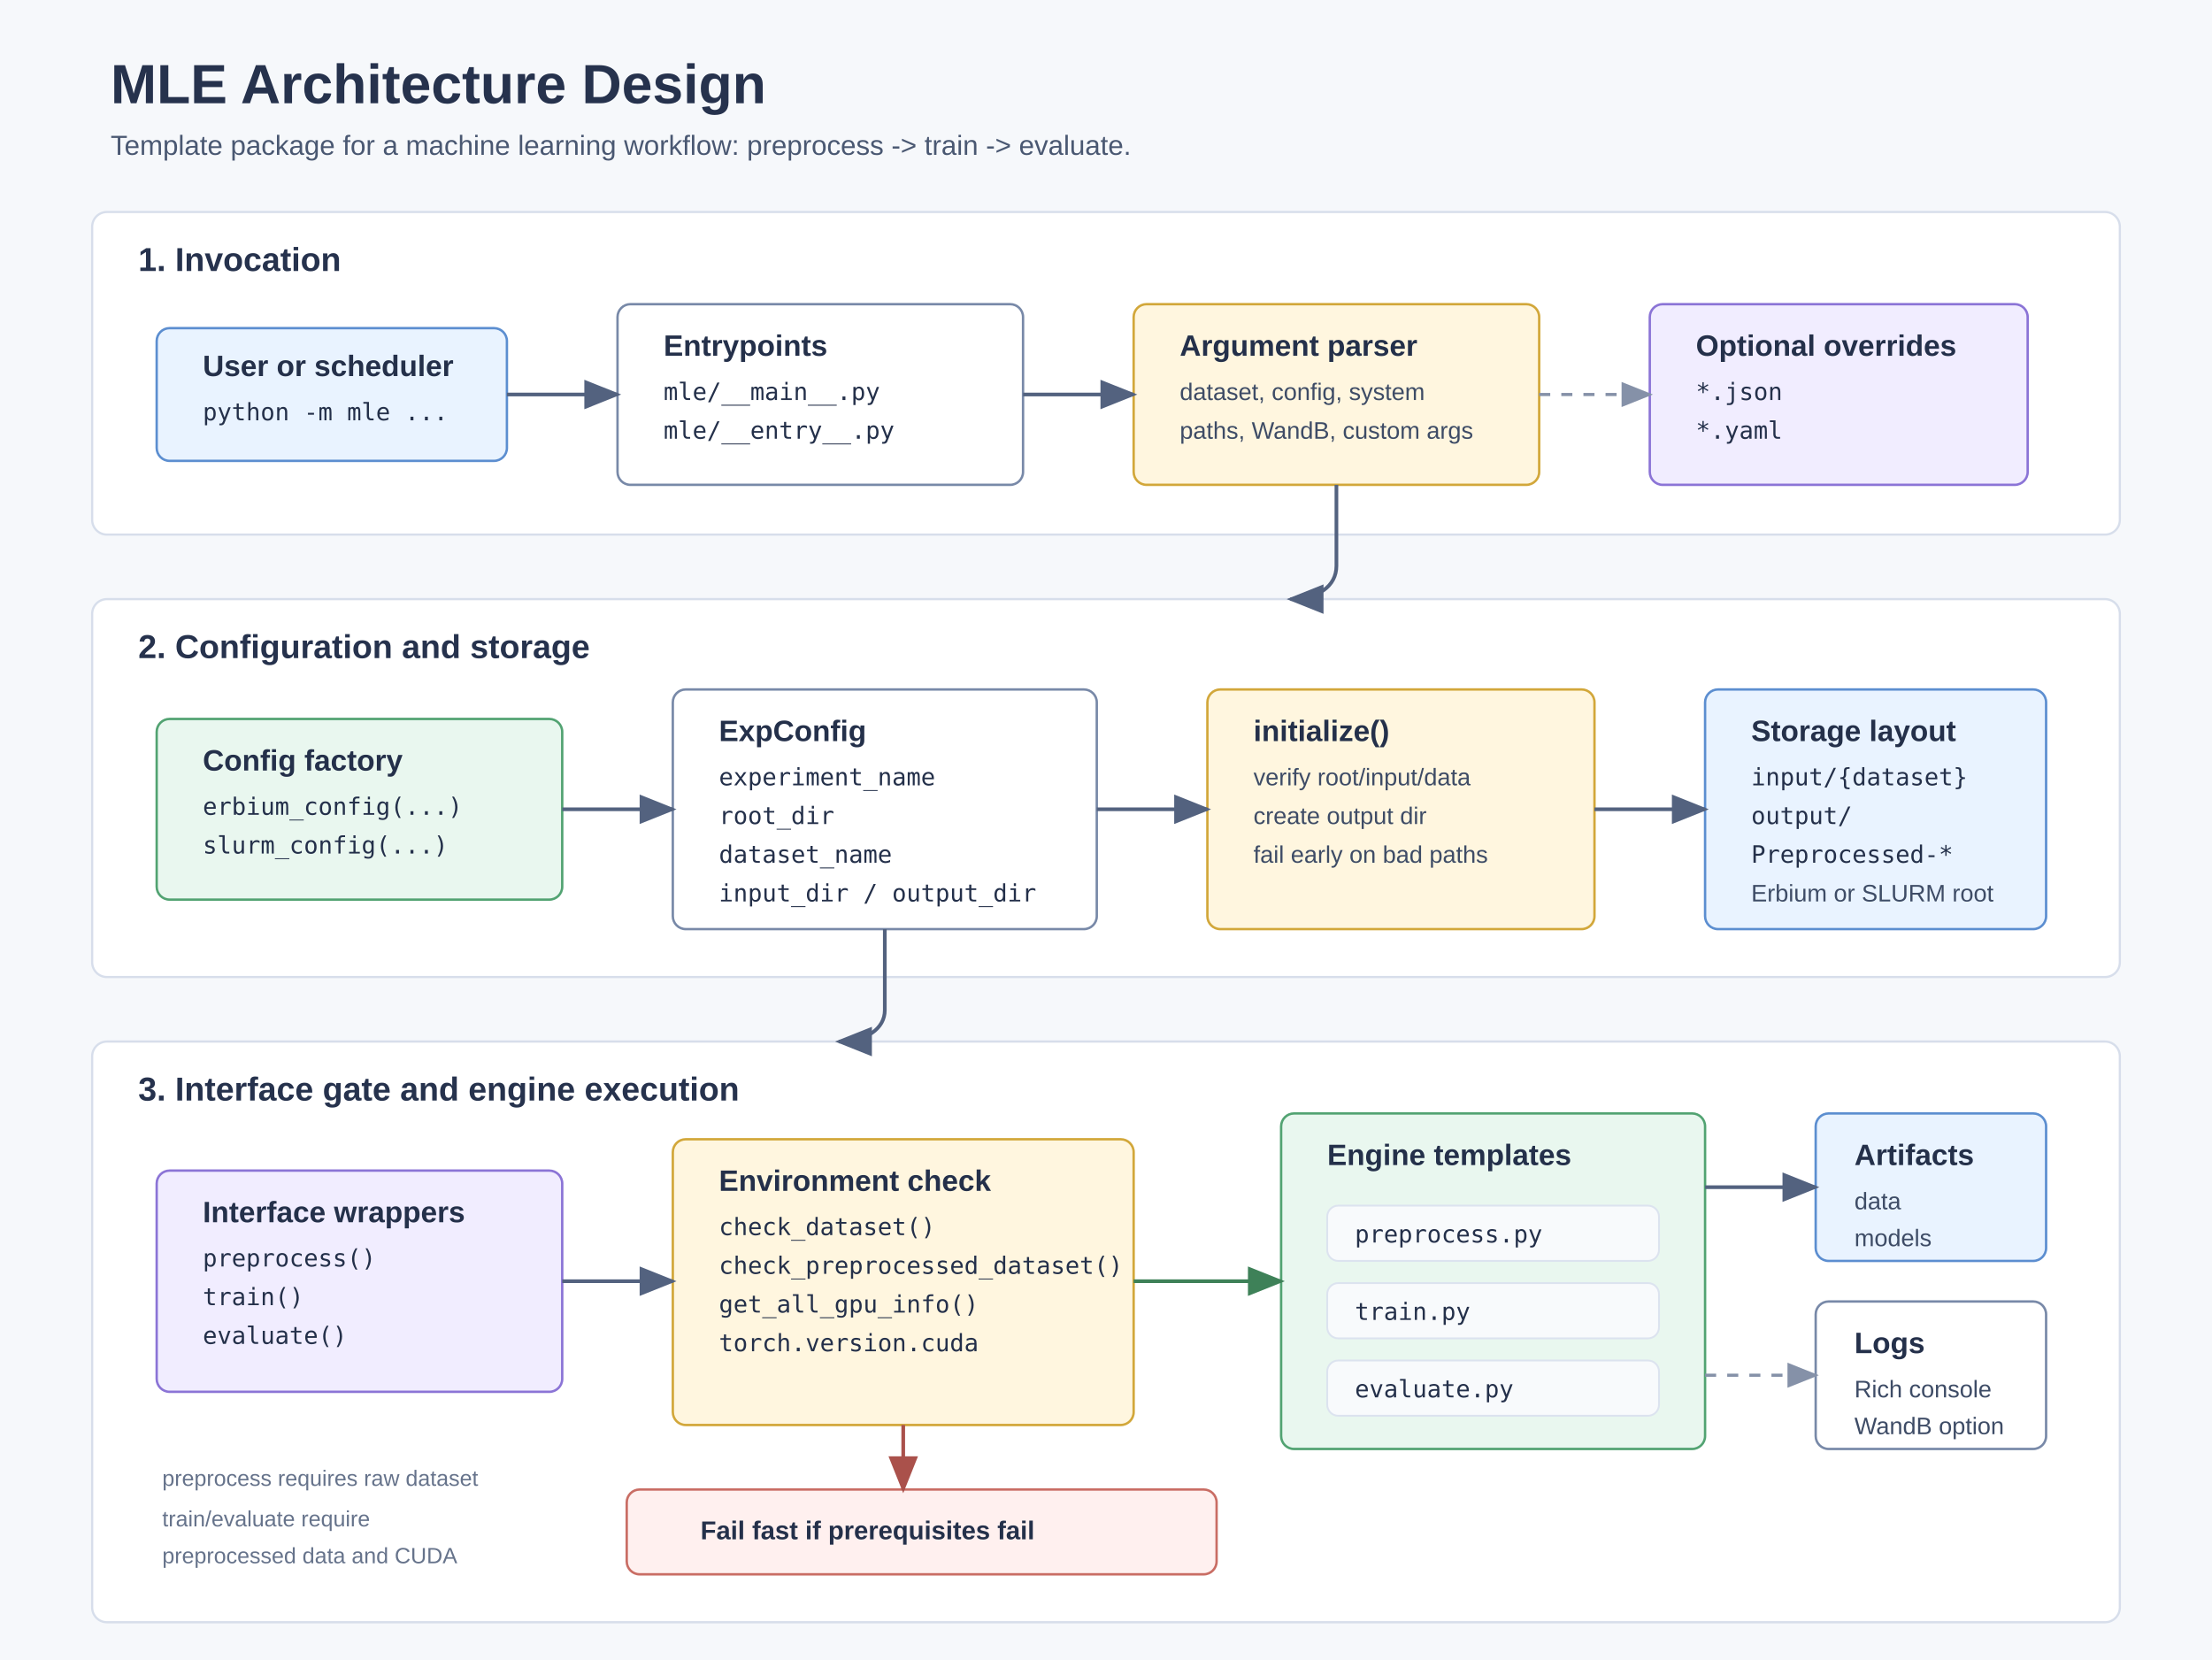
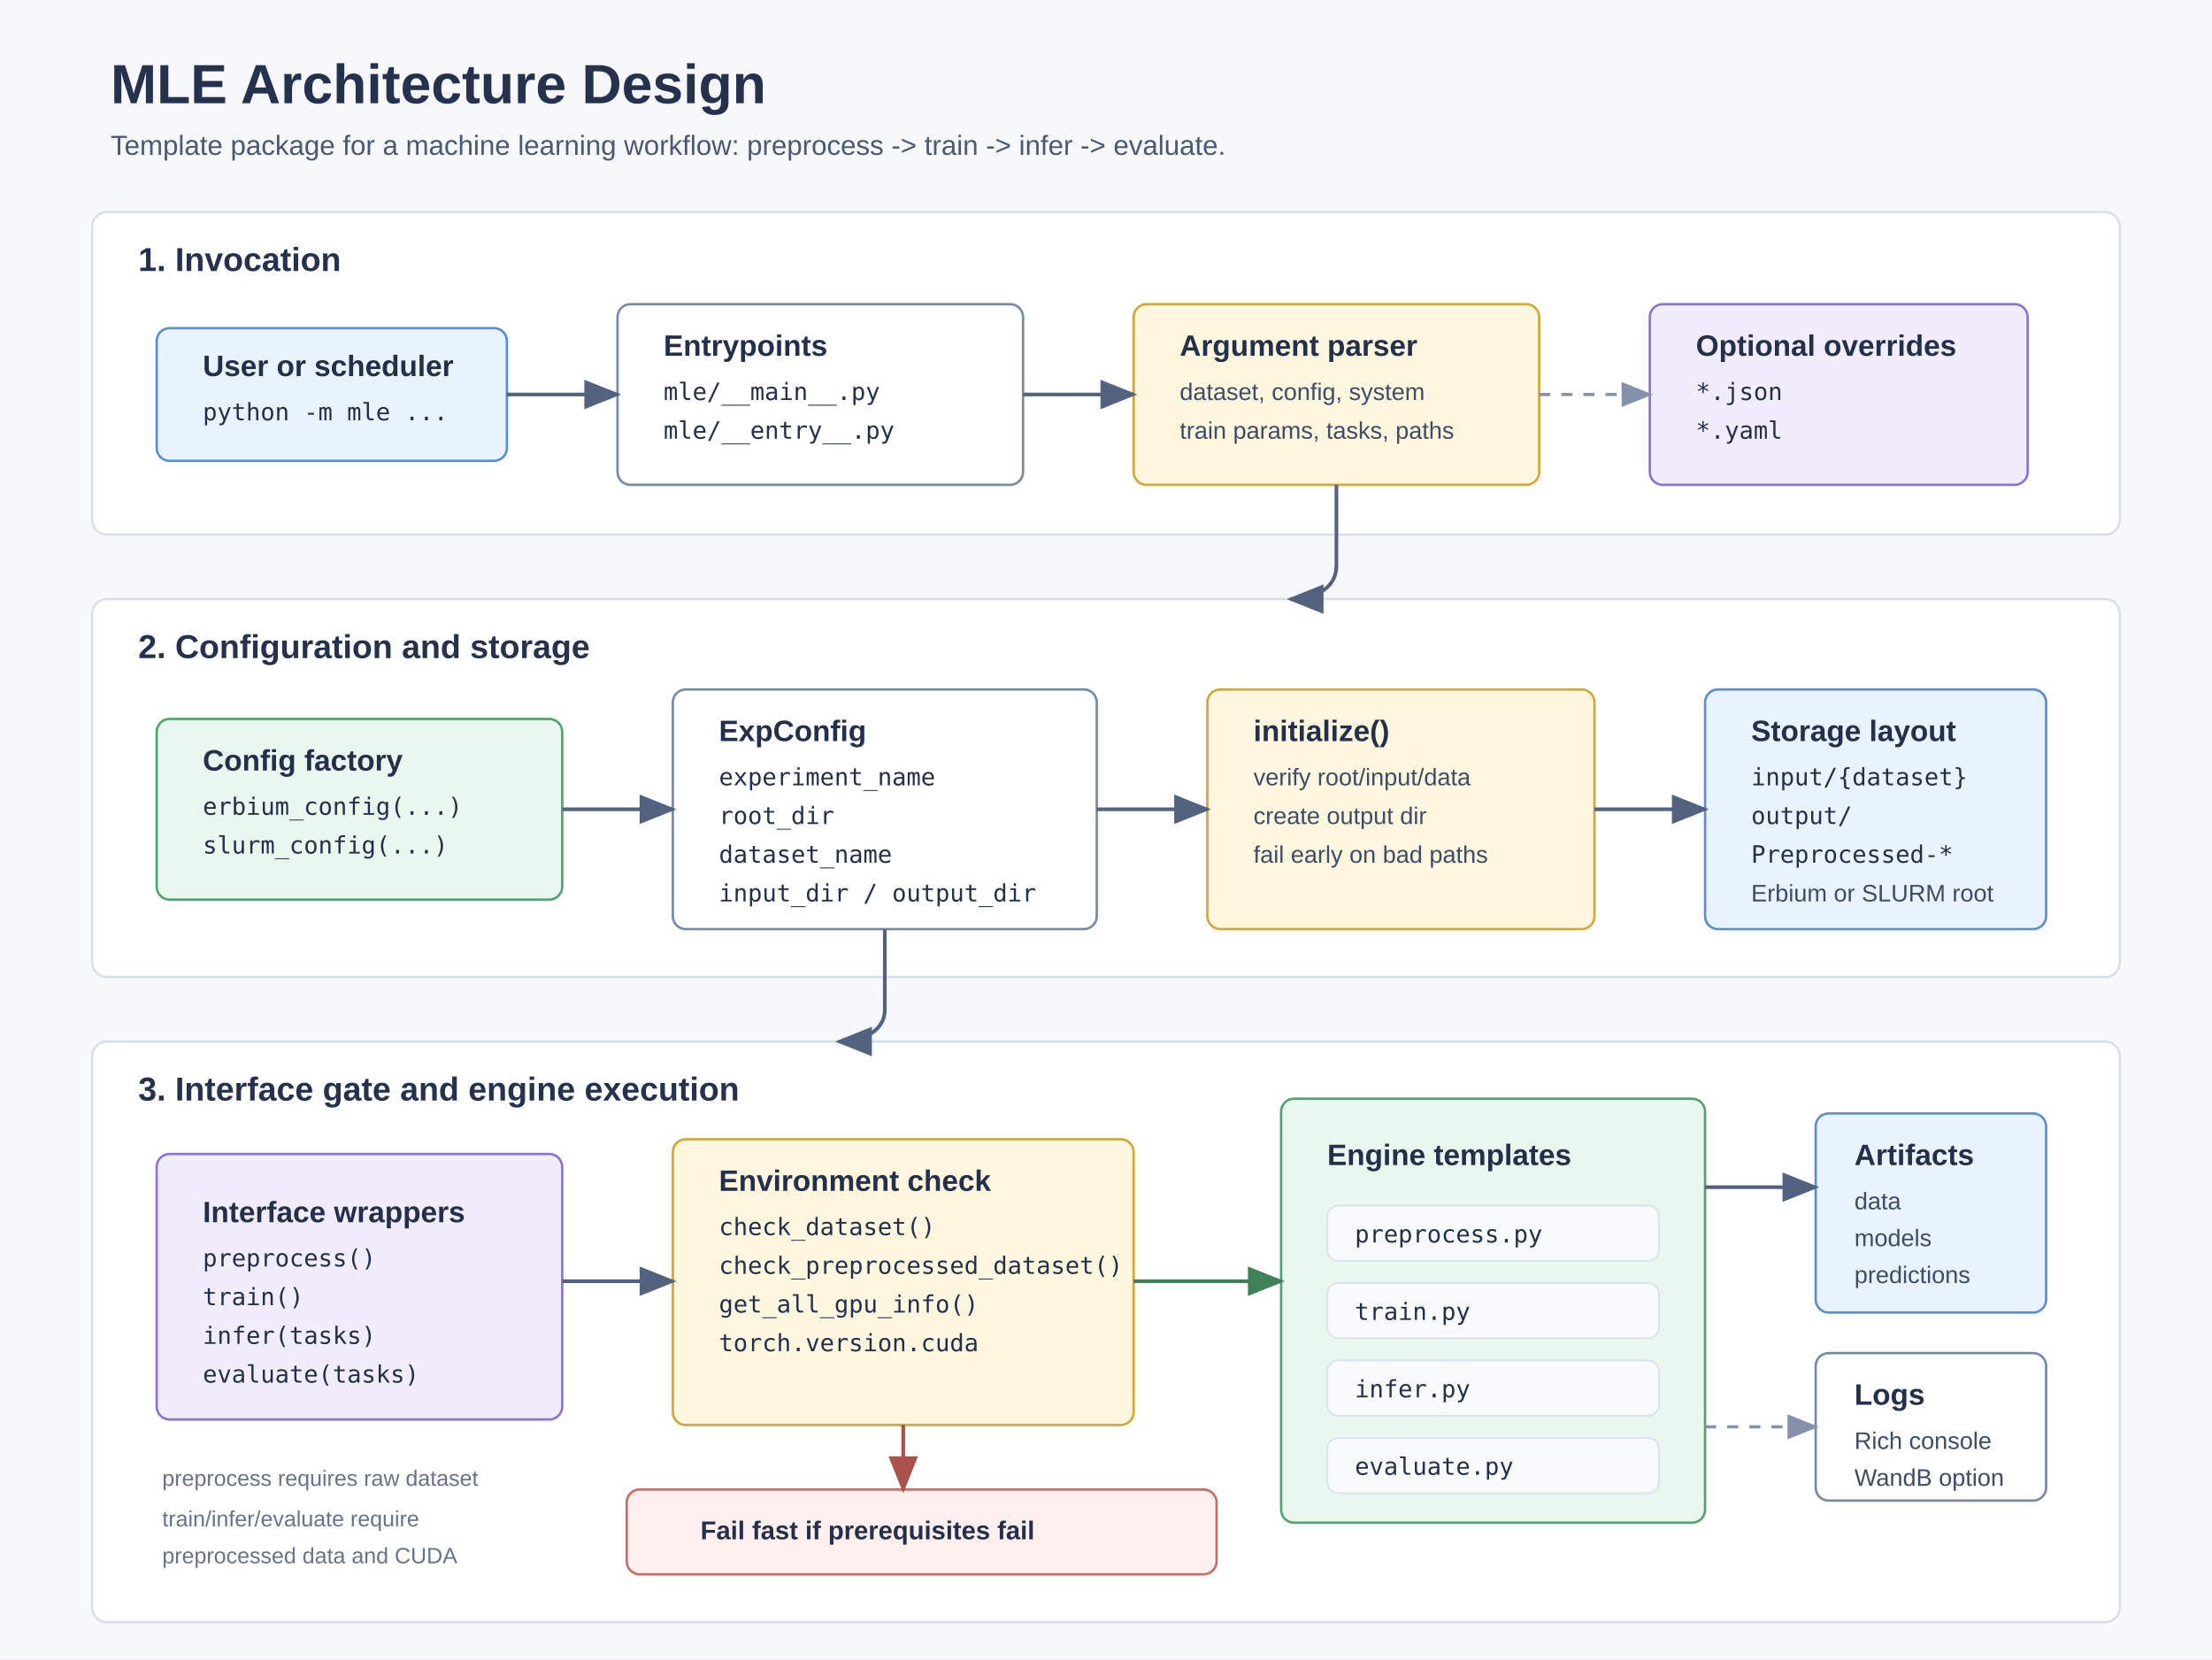
<svg xmlns="http://www.w3.org/2000/svg" width="1200" height="900" viewBox="0 0 1200 900" role="img" aria-labelledby="title desc">
  <defs>
    <style>
      .bg { fill: #f6f8fb; }
      .title { fill: #26324d; font: 700 30px Arial, sans-serif; }
      .subtitle { fill: #4a5872; font: 15px Arial, sans-serif; }
      .band { fill: #ffffff; stroke: #d7deeb; stroke-width: 1.2; rx: 8; }
      .band-title { fill: #26324d; font: 700 18px Arial, sans-serif; }
      .box { fill: #ffffff; stroke: #7889a8; stroke-width: 1.3; rx: 7; }
      .blue { fill: #e9f3ff; stroke: #5c8ed0; }
      .green { fill: #e9f7ef; stroke: #52a372; }
      .yellow { fill: #fff6df; stroke: #d2a73a; }
      .purple { fill: #f1edff; stroke: #8b74d6; }
      .red { fill: #fff0ef; stroke: #c96d64; }
      .label { fill: #24304a; font: 700 16px Arial, sans-serif; }
      .body { fill: #3e4c66; font: 13px Arial, sans-serif; }
      .mono { fill: #24304a; font: 13px "SFMono-Regular", Consolas, monospace; }
      .tiny { fill: #66738b; font: 12px Arial, sans-serif; }
      .note { fill: #66738b; font: 12px Arial, sans-serif; }
      .fail-label { fill: #24304a; font: 700 14px Arial, sans-serif; }
      .lane { fill: #f8fafc; stroke: #dce3ef; stroke-width: 1; rx: 6; }
      .arrow { stroke: #53627f; stroke-width: 2; fill: none; marker-end: url(#arrowhead); }
      .soft { stroke: #8591a8; stroke-width: 1.7; fill: none; stroke-dasharray: 6 6; marker-end: url(#softhead); }
      .ok { stroke: #3e8158; stroke-width: 2; fill: none; marker-end: url(#okhead); }
      .fail { stroke: #aa514b; stroke-width: 2; fill: none; marker-end: url(#failhead); }
    </style>
    <marker id="arrowhead" markerWidth="10" markerHeight="8" refX="9" refY="4" orient="auto">
      <path d="M0,0 L10,4 L0,8 Z" fill="#53627f" />
    </marker>
    <marker id="softhead" markerWidth="10" markerHeight="8" refX="9" refY="4" orient="auto">
      <path d="M0,0 L10,4 L0,8 Z" fill="#8591a8" />
    </marker>
    <marker id="okhead" markerWidth="10" markerHeight="8" refX="9" refY="4" orient="auto">
      <path d="M0,0 L10,4 L0,8 Z" fill="#3e8158" />
    </marker>
    <marker id="failhead" markerWidth="10" markerHeight="8" refX="9" refY="4" orient="auto">
      <path d="M0,0 L10,4 L0,8 Z" fill="#aa514b" />
    </marker>
  </defs>
-   <rect class="bg" x="0" y="0" width="1200" height="1200" />
+   <rect class="bg" x="0" y="0" width="1200" height="900" />
  <text class="title" x="60" y="56">MLE Architecture Design</text>
-   <text class="subtitle" x="60" y="84">Template package for a machine learning workflow: preprocess -&gt; train -&gt; evaluate.</text>
+   <text class="subtitle" x="60" y="84">Template package for a machine learning workflow: preprocess -&gt; train -&gt; infer -&gt; evaluate.</text>
  <rect class="band" x="50" y="115" width="1100" height="175" />
  <text class="band-title" x="75" y="147">1. Invocation</text>
  <rect class="box blue" x="85" y="178" width="190" height="72" />
  <text class="label" x="110" y="204">User or scheduler</text>
  <text class="mono" x="110" y="228">python -m mle ...</text>
  <rect class="box" x="335" y="165" width="220" height="98" />
  <text class="label" x="360" y="193">Entrypoints</text>
  <text class="mono" x="360" y="217">mle/__main__.py</text>
  <text class="mono" x="360" y="238">mle/__entry__.py</text>
  <rect class="box yellow" x="615" y="165" width="220" height="98" />
  <text class="label" x="640" y="193">Argument parser</text>
  <text class="body" x="640" y="217">dataset, config, system</text>
-   <text class="body" x="640" y="238">paths, WandB, custom args</text>
+   <text class="body" x="640" y="238">train params, tasks, paths</text>
  <rect class="box purple" x="895" y="165" width="205" height="98" />
  <text class="label" x="920" y="193">Optional overrides</text>
  <text class="mono" x="920" y="217">*.json</text>
  <text class="mono" x="920" y="238">*.yaml</text>
  <path class="arrow" d="M275 214 H335" />
  <path class="arrow" d="M555 214 H615" />
  <path class="soft" d="M835 214 H895" />
  <rect class="band" x="50" y="325" width="1100" height="205" />
  <text class="band-title" x="75" y="357">2. Configuration and storage</text>
  <rect class="box green" x="85" y="390" width="220" height="98" />
  <text class="label" x="110" y="418">Config factory</text>
  <text class="mono" x="110" y="442">erbium_config(...)</text>
  <text class="mono" x="110" y="463">slurm_config(...)</text>
  <rect class="box" x="365" y="374" width="230" height="130" />
  <text class="label" x="390" y="402">ExpConfig</text>
  <text class="mono" x="390" y="426">experiment_name</text>
  <text class="mono" x="390" y="447">root_dir</text>
  <text class="mono" x="390" y="468">dataset_name</text>
  <text class="mono" x="390" y="489">input_dir / output_dir</text>
  <rect class="box yellow" x="655" y="374" width="210" height="130" />
  <text class="label" x="680" y="402">initialize()</text>
  <text class="body" x="680" y="426">verify root/input/data</text>
  <text class="body" x="680" y="447">create output dir</text>
  <text class="body" x="680" y="468">fail early on bad paths</text>
  <rect class="box blue" x="925" y="374" width="185" height="130" />
  <text class="label" x="950" y="402">Storage layout</text>
  <text class="mono" x="950" y="426">input/{dataset}</text>
  <text class="mono" x="950" y="447">output/</text>
  <text class="mono" x="950" y="468">Preprocessed-*</text>
  <text class="body" x="950" y="489">Erbium or SLURM root</text>
  <path class="arrow" d="M725 263 V307 C725 318 715 325 700 325" />
  <path class="arrow" d="M305 439 H365" />
  <path class="arrow" d="M595 439 H655" />
  <path class="arrow" d="M865 439 H925" />
  <rect class="band" x="50" y="565" width="1100" height="315" />
  <text class="band-title" x="75" y="597">3. Interface gate and engine execution</text>
-   <rect class="box purple" x="85" y="635" width="220" height="120" />
+   <rect class="box purple" x="85" y="626" width="220" height="144" />
  <text class="label" x="110" y="663">Interface wrappers</text>
  <text class="mono" x="110" y="687">preprocess()</text>
  <text class="mono" x="110" y="708">train()</text>
-   <text class="mono" x="110" y="729">evaluate()</text>
+   <text class="mono" x="110" y="729">infer(tasks)</text>
+   <text class="mono" x="110" y="750">evaluate(tasks)</text>
  <rect class="box yellow" x="365" y="618" width="250" height="155" />
  <text class="label" x="390" y="646">Environment check</text>
  <text class="mono" x="390" y="670">check_dataset()</text>
  <text class="mono" x="390" y="691">check_preprocessed_dataset()</text>
  <text class="mono" x="390" y="712">get_all_gpu_info()</text>
  <text class="mono" x="390" y="733">torch.version.cuda</text>
-   <rect class="box green" x="695" y="604" width="230" height="182" />
+   <rect class="box green" x="695" y="596" width="230" height="230" />
  <text class="label" x="720" y="632">Engine templates</text>
  <rect class="lane" x="720" y="654" width="180" height="30" />
  <text class="mono" x="735" y="674">preprocess.py</text>
  <rect class="lane" x="720" y="696" width="180" height="30" />
  <text class="mono" x="735" y="716">train.py</text>
  <rect class="lane" x="720" y="738" width="180" height="30" />
-   <text class="mono" x="735" y="758">evaluate.py</text>
-   <rect class="box blue" x="985" y="604" width="125" height="80" />
+   <text class="mono" x="735" y="758">infer.py</text>
+   <rect class="lane" x="720" y="780" width="180" height="30" />
+   <text class="mono" x="735" y="800">evaluate.py</text>
+   <rect class="box blue" x="985" y="604" width="125" height="108" />
  <text class="label" x="1006" y="632">Artifacts</text>
  <text class="body" x="1006" y="656">data</text>
  <text class="body" x="1006" y="676">models</text>
-   <rect class="box" x="985" y="706" width="125" height="80" />
-   <text class="label" x="1006" y="734">Logs</text>
-   <text class="body" x="1006" y="758">Rich console</text>
-   <text class="body" x="1006" y="778">WandB option</text>
+   <text class="body" x="1006" y="696">predictions</text>
+   <rect class="box" x="985" y="734" width="125" height="80" />
+   <text class="label" x="1006" y="762">Logs</text>
+   <text class="body" x="1006" y="786">Rich console</text>
+   <text class="body" x="1006" y="806">WandB option</text>
  <rect class="box red" x="340" y="808" width="320" height="46" />
  <text class="fail-label" x="380" y="835">Fail fast if prerequisites fail</text>
  <path class="arrow" d="M480 504 V548 C480 558 470 565 455 565" />
  <path class="arrow" d="M305 695 H365" />
  <path class="ok" d="M615 695 H695" />
  <path class="fail" d="M490 773 V808" />
  <path class="arrow" d="M925 644 H985" />
-   <path class="soft" d="M925 746 H985" />
+   <path class="soft" d="M925 774 H985" />
  <text class="note" x="88" y="806">preprocess requires raw dataset</text>
-   <text class="note" x="88" y="828">train/evaluate require</text>
+   <text class="note" x="88" y="828">train/infer/evaluate require</text>
  <text class="note" x="88" y="848">preprocessed data and CUDA</text>
</svg>
